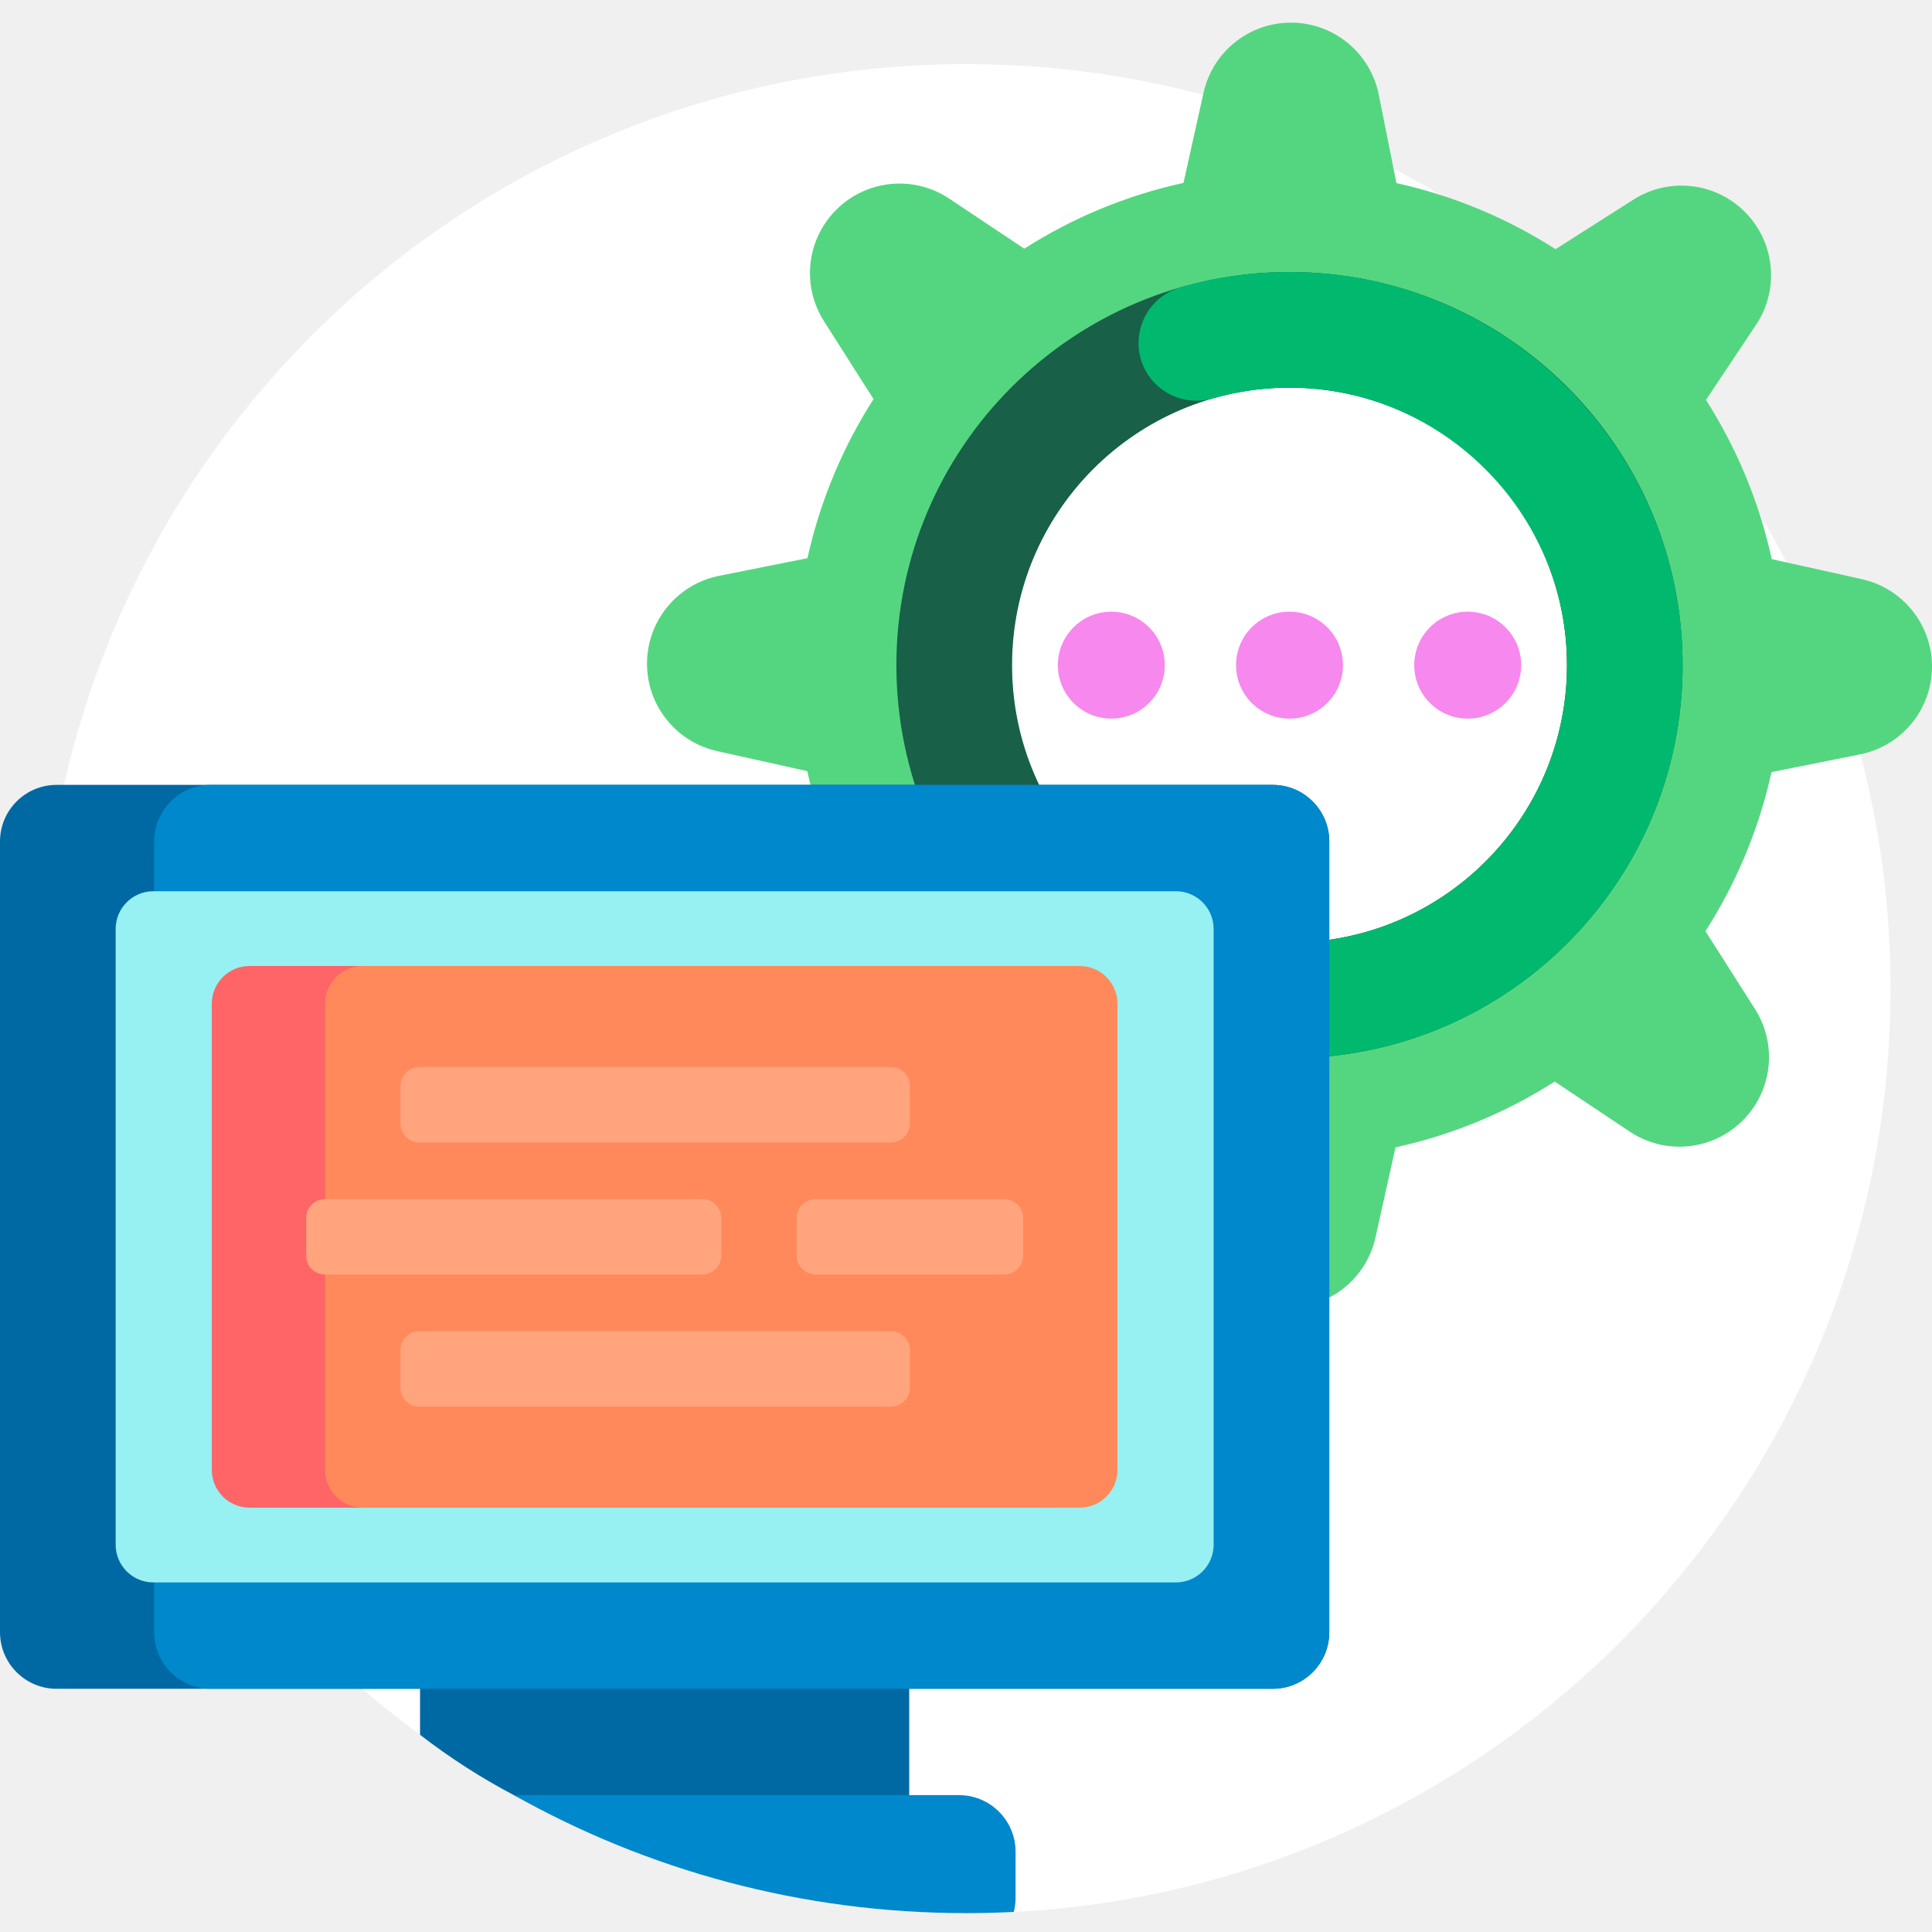
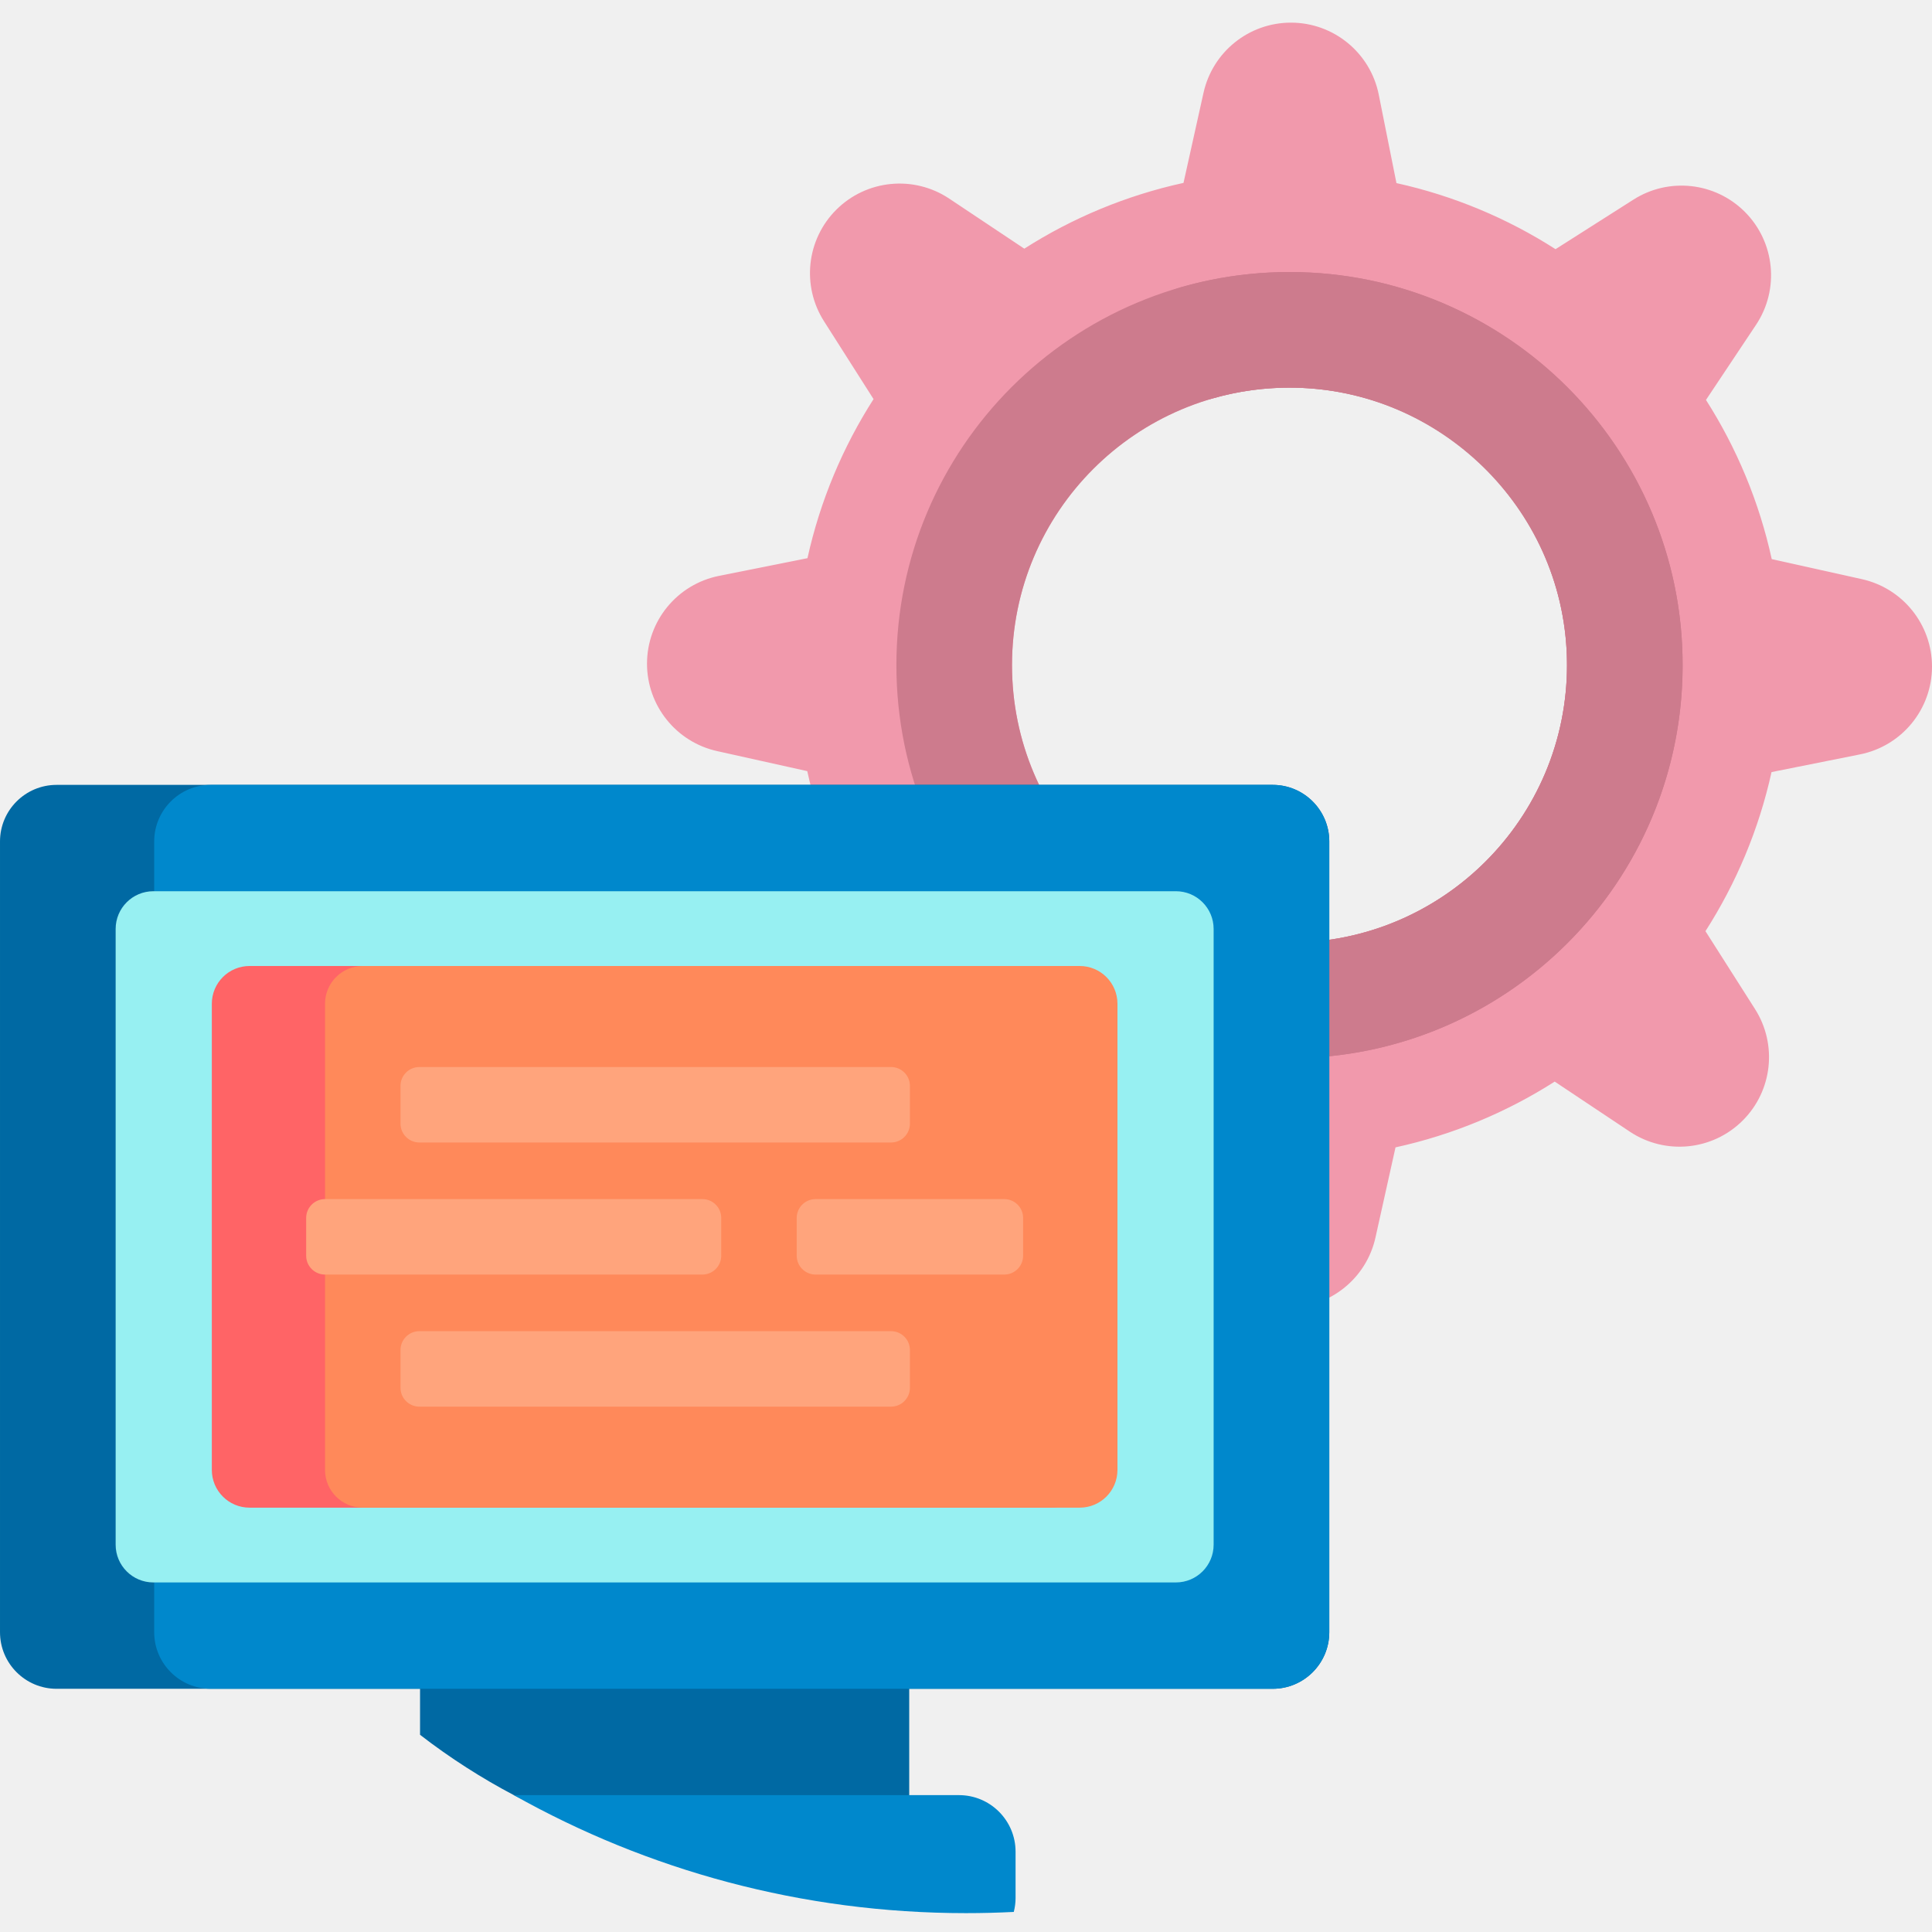
- <svg xmlns="http://www.w3.org/2000/svg" height="512px" viewBox="0 -5 512 511" width="512px" class="hovered-paths">
+ <svg xmlns="http://www.w3.org/2000/svg" height="512px" viewBox="0 -5 512 511" width="512px" class="">
  <g>
-     <path d="m501 256.5c0 135.309-109.691 245-245 245s-245-109.691-245-245 109.691-245 245-245 245 109.691 245 245zm0 0" fill="#ffe266" data-original="#FFE266" class="" style="fill:#FFFFFF" data-old_color="#ffe266" />
-     <path d="m308.676 170.77c0 7.824-6.344 14.168-14.168 14.168-7.828 0-14.168-6.344-14.168-14.168 0-7.828 6.34-14.168 14.168-14.168 7.824 0 14.168 6.34 14.168 14.168zm33.055-14.168c-7.824 0-14.168 6.34-14.168 14.168 0 7.824 6.344 14.168 14.168 14.168 7.828 0 14.168-6.344 14.168-14.168 0-7.828-6.34-14.168-14.168-14.168zm47.23 0c-7.828 0-14.172 6.34-14.172 14.168 0 7.824 6.344 14.168 14.172 14.168 7.824 0 14.168-6.344 14.168-14.168 0-7.828-6.344-14.168-14.168-14.168zm0 0" fill="#fff1c5" data-original="#FFF1C5" class="hovered-path active-path" style="fill:#F788EE" data-old_color="#fff1c5" />
-     <path d="m493.414 147.98-23.883-5.305c-3.332-15.227-9.305-29.457-17.43-42.191l13.262-19.895c6.277-9.414 5.035-21.949-2.965-29.949-7.863-7.863-20.137-9.211-29.523-3.238l-20.641 13.133c-12.719-8.148-26.941-14.148-42.16-17.512l-4.688-23.441c-2.219-11.098-11.957-19.082-23.273-19.082-11.121 0-20.754 7.727-23.168 18.586l-5.305 23.883c-15.227 3.332-29.457 9.305-42.191 17.43l-19.895-13.266c-9.414-6.273-21.949-5.031-29.949 2.965-7.867 7.867-9.211 20.141-3.242 29.523l13.137 20.645c-8.148 12.719-14.152 26.941-17.512 42.156l-23.441 4.691c-11.098 2.219-19.082 11.957-19.082 23.27 0 11.125 7.727 20.758 18.586 23.168l23.883 5.309c3.332 15.223 9.305 29.457 17.43 42.191l-13.262 19.895c-6.277 9.414-5.035 21.949 2.965 29.945 7.863 7.867 20.137 9.215 29.523 3.242l20.641-13.133c12.719 8.152 26.941 14.152 42.156 17.512l4.688 23.445c2.223 11.094 11.961 19.078 23.273 19.078 11.125 0 20.758-7.727 23.168-18.586l5.309-23.883c15.223-3.332 29.457-9.305 42.191-17.43l19.895 13.262c9.414 6.277 21.949 5.035 29.945-2.965 7.867-7.863 9.215-20.137 3.242-29.523l-13.133-20.641c8.148-12.719 14.148-26.941 17.512-42.16l23.441-4.688c11.098-2.219 19.082-11.957 19.082-23.273 0-11.121-7.727-20.754-18.586-23.168zm-151.684 96.328c-40.613 0-73.539-32.926-73.539-73.539 0-40.617 32.926-73.543 73.539-73.543 40.617 0 73.543 32.926 73.543 73.543 0 40.613-32.926 73.539-73.543 73.539zm0 0" fill="#54d680" data-original="#54D680" class="" />
-     <path d="m341.734 66.59c-57.539 0-104.18 46.641-104.18 104.18 0 57.535 46.641 104.18 104.18 104.18 57.535 0 104.18-46.645 104.18-104.18-.004-57.539-46.645-104.18-104.18-104.18zm0 177.719c-40.617 0-73.543-32.926-73.543-73.539 0-40.617 32.926-73.543 73.543-73.543 40.613 0 73.539 32.926 73.539 73.543 0 40.613-32.926 73.539-73.539 73.539zm0 0" fill="#00a972" data-original="#00A972" class="" data-old_color="#00a972" style="fill:#186048" />
-     <path d="m445.805 165.965c2.68 59.723-44.941 108.98-104.074 108.98-10.043 0-19.754-1.426-28.941-4.082-6.555-1.895-11.062-7.906-11.062-14.73 0-10.156 9.723-17.574 19.477-14.738 6.516 1.895 13.402 2.914 20.531 2.914 41.535 0 75.027-34.434 73.488-76.316-1.426-38.832-33.562-70.203-72.418-70.758-7.438-.105-14.621.898-21.402 2.848-9.844 2.836-19.676-4.434-19.676-14.676v-.004c0-6.836 4.531-12.844 11.098-14.742 10.926-3.152 22.586-4.566 34.672-3.914 53.094 2.867 95.922 46.102 98.309 99.219zm0 0" fill="#00b96f" data-original="#00B96F" class="" />
+     <path d="m501 256.5c0 135.309-109.691 245-245 245s-245-109.691-245-245 109.691-245 245-245 245 109.691 245 245zm0 0" fill="#ffe266" data-original="#FFE266" class="" style="fill:#FFFFFF00" data-old_color="#ffe266" />
+     <path d="m308.676 170.77c0 7.824-6.344 14.168-14.168 14.168-7.828 0-14.168-6.344-14.168-14.168 0-7.828 6.34-14.168 14.168-14.168 7.824 0 14.168 6.34 14.168 14.168zm33.055-14.168c-7.824 0-14.168 6.34-14.168 14.168 0 7.824 6.344 14.168 14.168 14.168 7.828 0 14.168-6.344 14.168-14.168 0-7.828-6.34-14.168-14.168-14.168zm47.23 0c-7.828 0-14.172 6.34-14.172 14.168 0 7.824 6.344 14.168 14.172 14.168 7.824 0 14.168-6.344 14.168-14.168 0-7.828-6.344-14.168-14.168-14.168zm0 0" fill="#fff1c5" data-original="#FFF1C5" class="" style="fill:#FFFFFF00" data-old_color="#fff1c5" />
+     <path d="m493.414 147.98-23.883-5.305c-3.332-15.227-9.305-29.457-17.43-42.191l13.262-19.895c6.277-9.414 5.035-21.949-2.965-29.949-7.863-7.863-20.137-9.211-29.523-3.238l-20.641 13.133c-12.719-8.148-26.941-14.148-42.16-17.512l-4.688-23.441c-2.219-11.098-11.957-19.082-23.273-19.082-11.121 0-20.754 7.727-23.168 18.586l-5.305 23.883c-15.227 3.332-29.457 9.305-42.191 17.43l-19.895-13.266c-9.414-6.273-21.949-5.031-29.949 2.965-7.867 7.867-9.211 20.141-3.242 29.523l13.137 20.645c-8.148 12.719-14.152 26.941-17.512 42.156l-23.441 4.691c-11.098 2.219-19.082 11.957-19.082 23.27 0 11.125 7.727 20.758 18.586 23.168l23.883 5.309c3.332 15.223 9.305 29.457 17.43 42.191l-13.262 19.895c-6.277 9.414-5.035 21.949 2.965 29.945 7.863 7.867 20.137 9.215 29.523 3.242l20.641-13.133c12.719 8.152 26.941 14.152 42.156 17.512l4.688 23.445c2.223 11.094 11.961 19.078 23.273 19.078 11.125 0 20.758-7.727 23.168-18.586l5.309-23.883c15.223-3.332 29.457-9.305 42.191-17.43l19.895 13.262c9.414 6.277 21.949 5.035 29.945-2.965 7.867-7.863 9.215-20.137 3.242-29.523l-13.133-20.641c8.148-12.719 14.148-26.941 17.512-42.16l23.441-4.688c11.098-2.219 19.082-11.957 19.082-23.273 0-11.121-7.727-20.754-18.586-23.168zm-151.684 96.328c-40.613 0-73.539-32.926-73.539-73.539 0-40.617 32.926-73.543 73.539-73.543 40.617 0 73.543 32.926 73.543 73.543 0 40.613-32.926 73.539-73.543 73.539zm0 0" fill="#54d680" data-original="#54D680" class="" style="fill:#F199AC" data-old_color="#54d680" />
+     <path d="m341.734 66.59c-57.539 0-104.18 46.641-104.18 104.18 0 57.535 46.641 104.18 104.18 104.18 57.535 0 104.18-46.645 104.18-104.18-.004-57.539-46.645-104.18-104.18-104.18zm0 177.719c-40.617 0-73.543-32.926-73.543-73.539 0-40.617 32.926-73.543 73.543-73.543 40.613 0 73.539 32.926 73.539 73.543 0 40.613-32.926 73.539-73.539 73.539zm0 0" fill="#00a972" data-original="#00A972" class="active-path" style="fill:#CD7B8D" data-old_color="#00a972" />
+     <path d="m445.805 165.965c2.68 59.723-44.941 108.98-104.074 108.98-10.043 0-19.754-1.426-28.941-4.082-6.555-1.895-11.062-7.906-11.062-14.73 0-10.156 9.723-17.574 19.477-14.738 6.516 1.895 13.402 2.914 20.531 2.914 41.535 0 75.027-34.434 73.488-76.316-1.426-38.832-33.562-70.203-72.418-70.758-7.438-.105-14.621.898-21.402 2.848-9.844 2.836-19.676-4.434-19.676-14.676v-.004c0-6.836 4.531-12.844 11.098-14.742 10.926-3.152 22.586-4.566 34.672-3.914 53.094 2.867 95.922 46.102 98.309 99.219zm0 0" fill="#00b96f" data-original="#00B96F" class="" data-old_color="#00b96f" style="fill:#CD7B8D" />
    <path d="m352.273 217.5v209.547c0 8.281-6.715 15-15 15h-96.32v28.18s-73.109 16.664-104.777.004c-8.395-4.418-16.895-9.824-24.859-15.992v-12.191h-96.316c-8.285 0-15-6.719-15-15v-209.547c0-8.285 6.715-15 15-15h322.273c8.285 0 15 6.715 15 15zm0 0" fill="#0069a3" data-original="#0069A3" class="" />
-     <path d="m269.137 485.227v12.273c0 1.27-.176 2.5-.473 3.68-4.195.211-8.418.32-12.664.32-43.531 0-84.398-11.367-119.828-31.273h117.965c8.285 0 15 6.715 15 15zm83.137-58.18v-209.547c0-8.285-6.715-15-15-15h-281.41c-8.285 0-15 6.715-15 15v209.547c0 8.281 6.715 15 15 15h281.41c8.285 0 15-6.719 15-15zm0 0" fill="#08c" data-original="#08C" />
-     <path d="m311.625 413.863h-270.977c-5.523 0-10-4.477-10-10v-163.18c0-5.523 4.477-10 10-10h270.977c5.523 0 10 4.477 10 10v163.18c0 5.523-4.477 10-10 10zm0 0" fill="#97f0f2" data-original="#97F0F2" />
-     <path d="m278.41 394.047h-212.273c-5.523 0-10-4.48-10-10v-123.547c0-5.523 4.477-10 10-10h212.273c5.523 0 10 4.477 10 10v123.547c0 5.52-4.477 10-10 10zm0 0" fill="#ff6466" data-original="#FF6466" />
-     <path d="m286.137 394.047h-190c-5.523 0-10-4.48-10-10v-123.547c0-5.523 4.477-10 10-10h190c5.523 0 10 4.477 10 10v123.547c0 5.52-4.477 10-10 10zm0 0" fill="#ff895a" data-original="#FF895A" />
+     <path d="m269.137 485.227v12.273c0 1.27-.176 2.5-.473 3.68-4.195.211-8.418.32-12.664.32-43.531 0-84.398-11.367-119.828-31.273h117.965c8.285 0 15 6.715 15 15zm83.137-58.18v-209.547c0-8.285-6.715-15-15-15h-281.41c-8.285 0-15 6.715-15 15v209.547c0 8.281 6.715 15 15 15h281.41c8.285 0 15-6.719 15-15zm0 0" fill="#08c" data-original="#08C" class="" />
+     <path d="m311.625 413.863h-270.977c-5.523 0-10-4.477-10-10v-163.18c0-5.523 4.477-10 10-10h270.977c5.523 0 10 4.477 10 10v163.18c0 5.523-4.477 10-10 10zm0 0" fill="#97f0f2" data-original="#97F0F2" class="" />
+     <path d="m278.41 394.047h-212.273c-5.523 0-10-4.48-10-10v-123.547c0-5.523 4.477-10 10-10h212.273c5.523 0 10 4.477 10 10v123.547c0 5.52-4.477 10-10 10zm0 0" fill="#ff6466" data-original="#FF6466" class="" />
+     <path d="m286.137 394.047h-190c-5.523 0-10-4.48-10-10v-123.547c0-5.523 4.477-10 10-10h190c5.523 0 10 4.477 10 10v123.547c0 5.52-4.477 10-10 10zm0 0" fill="#ff895a" data-original="#FF895A" class="" />
    <path d="m106.137 292.273v-10c0-2.762 2.238-5 5-5h125c2.762 0 5 2.238 5 5v10c0 2.762-2.238 5-5 5h-125c-2.762 0-5-2.238-5-5zm130 55h-125c-2.762 0-5 2.238-5 5v10c0 2.762 2.238 5 5 5h125c2.762 0 5-2.238 5-5v-10c0-2.762-2.238-5-5-5zm-45-20v-10c0-2.762-2.238-5-5-5h-100c-2.762 0-5 2.238-5 5v10c0 2.762 2.238 5 5 5h100c2.762 0 5-2.238 5-5zm75-15h-50c-2.762 0-5 2.238-5 5v10c0 2.762 2.238 5 5 5h50c2.762 0 5-2.238 5-5v-10c0-2.762-2.238-5-5-5zm0 0" fill="#ffa47c" data-original="#FFA47C" class="" style="fill:#FFA47C" />
  </g>
</svg>
